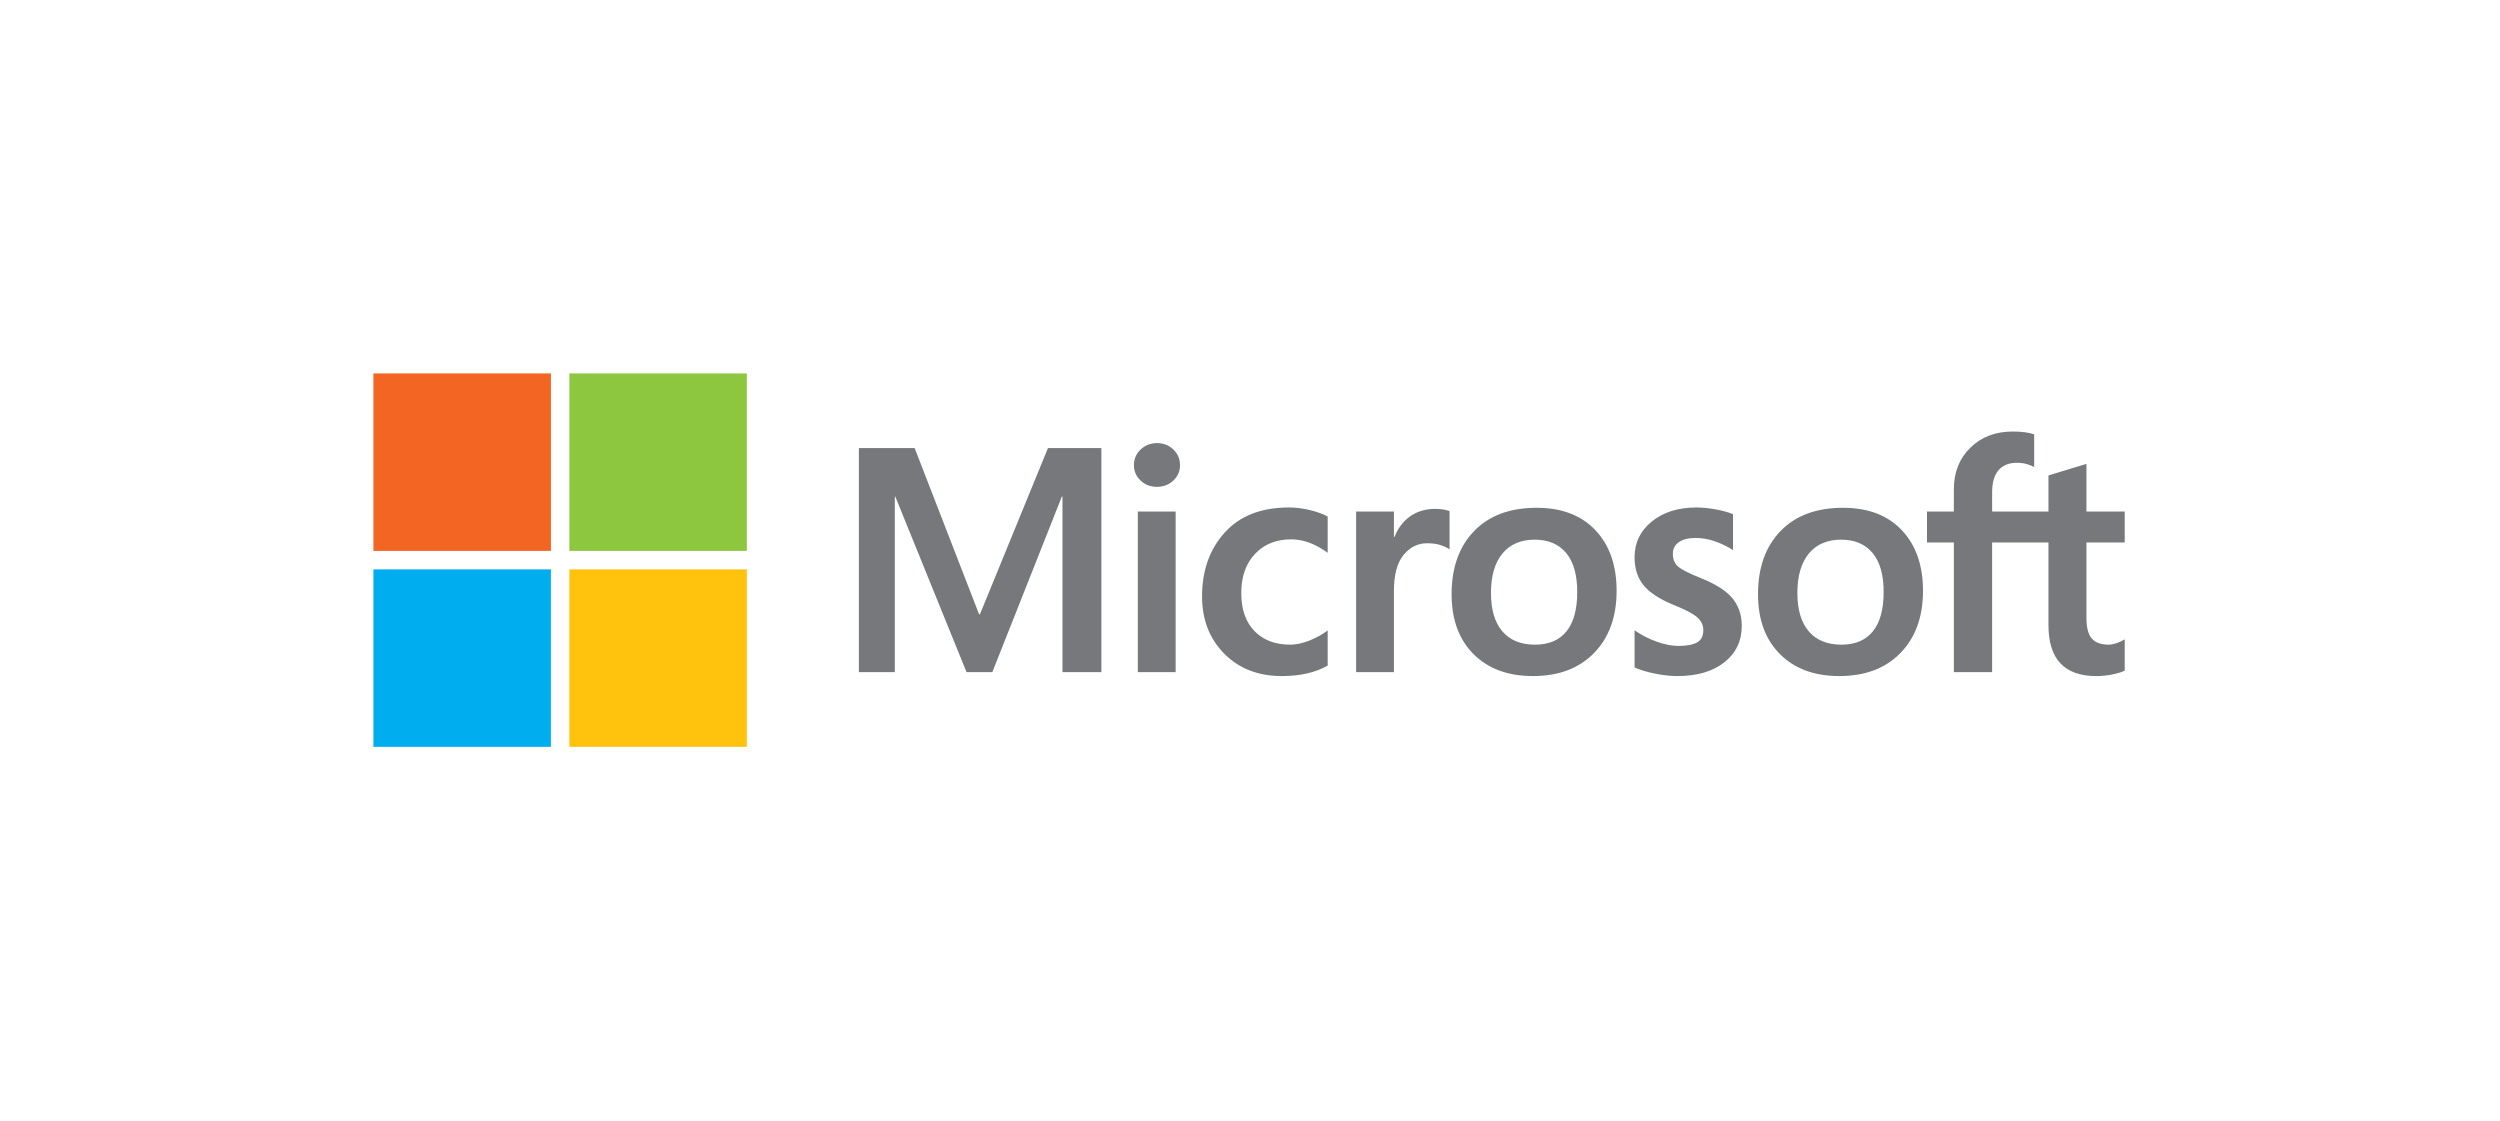
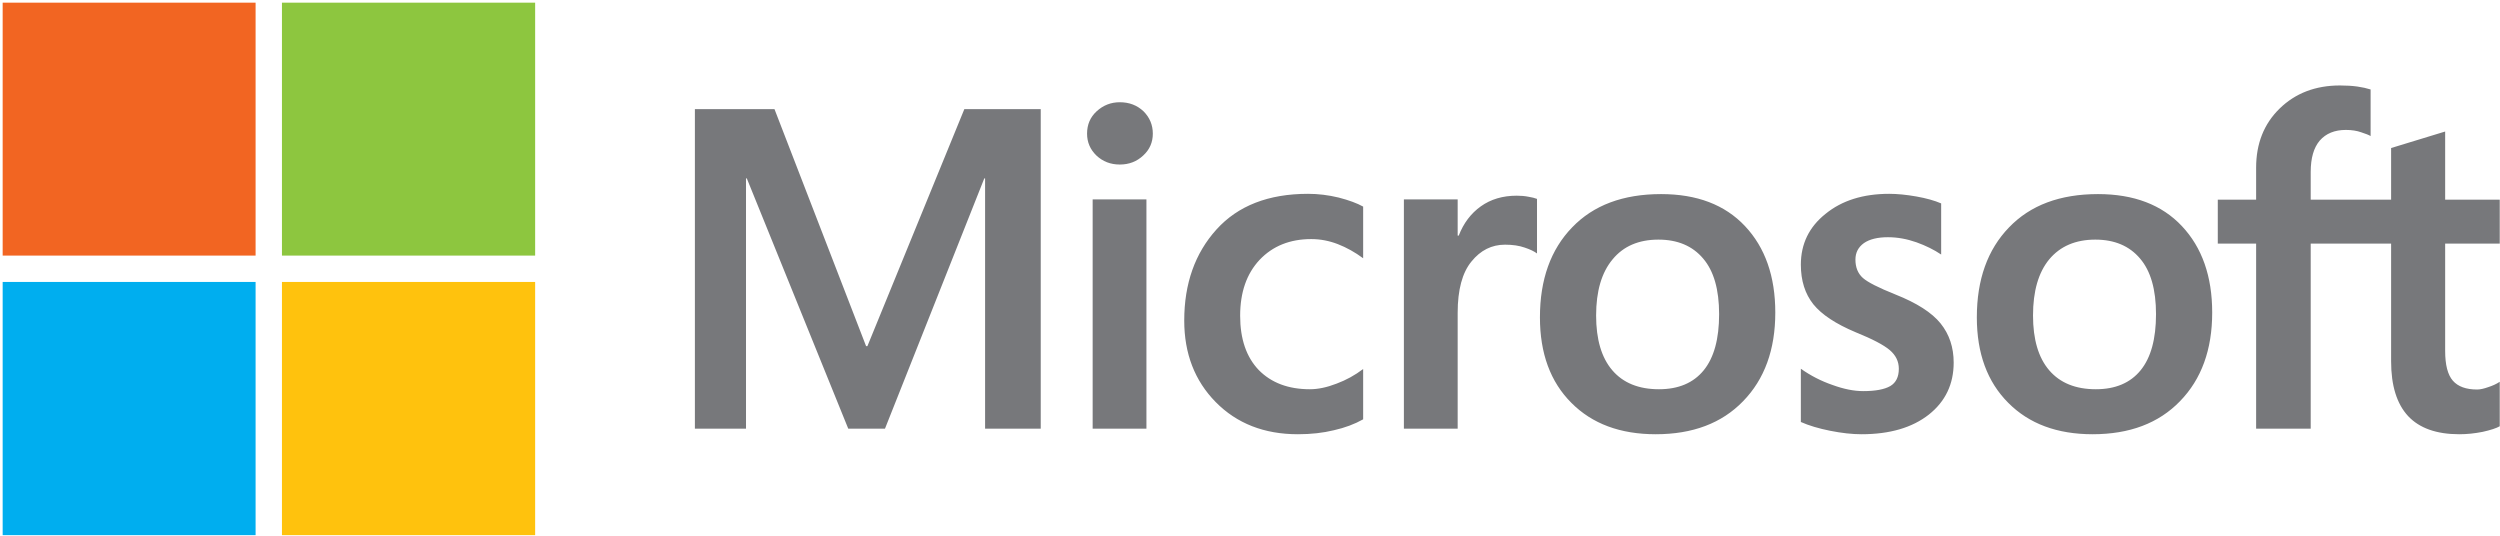
- <svg xmlns="http://www.w3.org/2000/svg" version="1.1" viewBox="0 0 1338.889 600">
-   <g enable-background="new">
-     <g id="Layer-1" data-name="MS-symbol">
-       <clipPath id="cp0">
-         <path transform="matrix(2.777778,0,0,-2.777778,0,600)" d="M 0 216 L 482 216 L 482 0 L 0 0 Z " />
-       </clipPath>
-       <g clip-path="url(#cp0)">
-         <path transform="matrix(2.777778,0,0,-2.777778,1097.062,290.5253)" d="M 0 0 L -10.858 0 L -10.858 -25.004 L -18.238 -25.004 L -18.238 0 L -23.42 0 L -23.42 5.965 L -18.238 5.965 L -18.238 10.273 C -18.238 13.527 -17.179 16.193 -15.06 18.271 C -12.941 20.35 -10.225 21.389 -6.911 21.389 C -6.028 21.389 -5.244 21.344 -4.561 21.254 C -3.879 21.163 -3.276 21.027 -2.754 20.847 L -2.754 14.551 C -2.995 14.691 -3.417 14.862 -4.019 15.063 C -4.622 15.263 -5.315 15.364 -6.097 15.364 C -7.625 15.364 -8.799 14.887 -9.623 13.933 C -10.447 12.979 -10.858 11.568 -10.858 9.701 L -10.858 5.965 L 0 5.965 L 0 12.924 L 7.321 15.153 L 7.321 5.965 L 14.702 5.965 L 14.702 0 L 7.321 0 L 7.321 -14.49 C 7.321 -16.399 7.667 -17.744 8.36 -18.527 C 9.053 -19.31 10.142 -19.702 11.629 -19.702 C 12.05 -19.702 12.557 -19.602 13.15 -19.401 C 13.742 -19.2 14.259 -18.96 14.702 -18.678 L 14.702 -24.703 C 14.239 -24.964 13.471 -25.205 12.397 -25.426 C 11.323 -25.647 10.263 -25.757 9.219 -25.757 C 6.146 -25.757 3.841 -24.94 2.305 -23.302 C .768 -21.665 0 -19.2 0 -15.906 Z M -48.407 -9.731 C -48.407 -12.964 -47.674 -15.434 -46.208 -17.142 C -44.742 -18.849 -42.643 -19.702 -39.912 -19.702 C -37.26 -19.702 -35.242 -18.849 -33.857 -17.142 C -32.471 -15.434 -31.778 -12.904 -31.778 -9.55 C -31.778 -6.216 -32.496 -3.701 -33.932 -2.003 C -35.368 -.306 -37.382 .542 -39.972 .542 C -42.643 .542 -44.717 -.346 -46.193 -2.124 C -47.669 -3.901 -48.407 -6.437 -48.407 -9.731 M -55.999 -9.971 C -55.999 -4.85 -54.553 -.794 -51.661 2.199 C -48.769 5.192 -44.752 6.688 -39.611 6.688 C -34.77 6.688 -30.99 5.247 -28.268 2.365 C -25.547 -.518 -24.186 -4.409 -24.186 -9.309 C -24.186 -14.33 -25.633 -18.327 -28.524 -21.299 C -31.416 -24.272 -35.353 -25.757 -40.334 -25.757 C -45.134 -25.757 -48.945 -24.347 -51.766 -21.525 C -54.588 -18.704 -55.999 -14.852 -55.999 -9.971 M -72.416 -2.169 C -72.416 -3.214 -72.085 -4.032 -71.422 -4.625 C -70.76 -5.217 -69.294 -5.965 -67.024 -6.868 C -64.112 -8.034 -62.068 -9.344 -60.893 -10.8 C -59.718 -12.256 -59.131 -14.019 -59.131 -16.087 C -59.131 -18.999 -60.251 -21.339 -62.49 -23.106 C -64.73 -24.874 -67.757 -25.757 -71.573 -25.757 C -72.858 -25.757 -74.279 -25.602 -75.836 -25.29 C -77.392 -24.979 -78.713 -24.583 -79.797 -24.1 L -79.797 -16.931 C -78.471 -17.855 -77.046 -18.587 -75.519 -19.129 C -73.993 -19.672 -72.608 -19.943 -71.362 -19.943 C -69.715 -19.943 -68.5 -19.712 -67.717 -19.25 C -66.933 -18.789 -66.542 -18.015 -66.542 -16.931 C -66.542 -15.926 -66.948 -15.078 -67.762 -14.385 C -68.575 -13.692 -70.117 -12.893 -72.386 -11.99 C -75.077 -10.865 -76.985 -9.6 -78.11 -8.194 C -79.235 -6.788 -79.797 -5.001 -79.797 -2.832 C -79.797 -.04 -78.688 2.254 -76.468 4.052 C -74.25 5.849 -71.372 6.748 -67.837 6.748 C -66.753 6.748 -65.537 6.628 -64.192 6.387 C -62.846 6.145 -61.722 5.834 -60.818 5.453 L -60.818 -1.476 C -61.782 -.833 -62.907 -.282 -64.192 .181 C -65.478 .643 -66.753 .874 -68.018 .874 C -69.404 .874 -70.483 .603 -71.256 .061 C -72.03 -.482 -72.416 -1.225 -72.416 -2.169 M -107.482 -9.731 C -107.482 -12.964 -106.749 -15.434 -105.282 -17.142 C -103.817 -18.849 -101.718 -19.702 -98.987 -19.702 C -96.335 -19.702 -94.317 -18.849 -92.932 -17.142 C -91.546 -15.434 -90.853 -12.904 -90.853 -9.55 C -90.853 -6.216 -91.571 -3.701 -93.007 -2.003 C -94.443 -.306 -96.456 .542 -99.046 .542 C -101.718 .542 -103.791 -.346 -105.268 -2.124 C -106.744 -3.901 -107.482 -6.437 -107.482 -9.731 M -115.074 -9.971 C -115.074 -4.85 -113.628 -.794 -110.736 2.199 C -107.843 5.192 -103.827 6.688 -98.685 6.688 C -93.845 6.688 -90.064 5.247 -87.343 2.365 C -84.622 -.518 -83.261 -4.409 -83.261 -9.309 C -83.261 -14.33 -84.707 -18.327 -87.599 -21.299 C -90.491 -24.272 -94.427 -25.757 -99.408 -25.757 C -104.209 -25.757 -108.019 -24.347 -110.841 -21.525 C -113.663 -18.704 -115.074 -14.852 -115.074 -9.971 M -118.21 6.477 C -117.628 6.477 -117.105 6.436 -116.643 6.356 C -116.181 6.276 -115.79 6.176 -115.468 6.055 L -115.468 -1.325 C -115.85 -1.044 -116.407 -.779 -117.14 -.527 C -117.873 -.276 -118.762 -.151 -119.806 -.151 C -121.594 -.151 -123.105 -.904 -124.34 -2.41 C -125.575 -3.916 -126.193 -6.236 -126.193 -9.369 L -126.193 -25.004 L -133.484 -25.004 L -133.484 5.965 L -126.193 5.965 L -126.193 1.085 L -126.073 1.085 C -125.41 2.772 -124.406 4.092 -123.06 5.046 C -121.714 5.999 -120.098 6.477 -118.21 6.477 M -146.166 -19.702 C -145.082 -19.702 -143.887 -19.452 -142.581 -18.949 C -141.276 -18.447 -140.071 -17.785 -138.966 -16.961 L -138.966 -23.739 C -140.131 -24.402 -141.451 -24.904 -142.928 -25.245 C -144.403 -25.587 -146.026 -25.757 -147.793 -25.757 C -152.352 -25.757 -156.058 -24.317 -158.909 -21.434 C -161.761 -18.553 -163.187 -14.872 -163.187 -10.394 C -163.187 -5.413 -161.731 -1.311 -158.818 1.913 C -155.907 5.137 -151.78 6.748 -146.437 6.748 C -145.071 6.748 -143.691 6.572 -142.294 6.221 C -140.899 5.869 -139.79 5.463 -138.966 5.001 L -138.966 -1.988 C -140.091 -1.165 -141.24 -.527 -142.416 -.075 C -143.59 .376 -144.791 .603 -146.015 .603 C -148.887 .603 -151.207 -.331 -152.974 -2.199 C -154.742 -4.067 -155.626 -6.587 -155.626 -9.761 C -155.626 -12.893 -154.777 -15.334 -153.08 -17.081 C -151.383 -18.829 -149.078 -19.702 -146.166 -19.702 M -168.278 -25.004 L -175.568 -25.004 L -175.568 5.965 L -168.278 5.965 Z M -176.322 14.912 C -176.322 16.117 -175.885 17.126 -175.011 17.94 C -174.137 18.753 -173.098 19.16 -171.893 19.16 C -170.608 19.16 -169.543 18.743 -168.7 17.91 C -167.856 17.076 -167.434 16.077 -167.434 14.912 C -167.434 13.727 -167.866 12.733 -168.73 11.93 C -169.594 11.126 -170.648 10.725 -171.893 10.725 C -173.139 10.725 -174.188 11.131 -175.041 11.944 C -175.895 12.759 -176.322 13.747 -176.322 14.912 M -182.595 18.196 L -182.595 -25.004 L -190.096 -25.004 L -190.096 8.857 L -190.216 8.857 L -203.623 -25.004 L -208.593 -25.004 L -222.331 8.857 L -222.421 8.857 L -222.421 -25.004 L -229.35 -25.004 L -229.35 18.196 L -218.595 18.196 L -206.183 -13.828 L -206.003 -13.828 L -192.898 18.196 Z " fill="#77787b" />
-         <path transform="matrix(2.777778,0,0,-2.777778,0,600)" d="M 106.214 109.786 L 71.996 109.786 L 71.996 144.004 L 106.214 144.004 Z " fill="#f26522" />
-         <path transform="matrix(2.777778,0,0,-2.777778,0,600)" d="M 143.993 109.786 L 109.775 109.786 L 109.775 144.004 L 143.993 144.004 Z " fill="#8dc63f" />
-         <path transform="matrix(2.777778,0,0,-2.777778,0,600)" d="M 106.214 72.007 L 71.996 72.007 L 71.996 106.225 L 106.214 106.225 Z " fill="#00aeef" />
-         <path transform="matrix(2.777778,0,0,-2.777778,0,600)" d="M 143.993 72.007 L 109.775 72.007 L 109.775 106.225 L 143.993 106.225 Z " fill="#ffc20d" />
+ <svg xmlns="http://www.w3.org/2000/svg" version="1.2" viewBox="0 0 939 201">
+   <defs>
+     <clipPath clipPathUnits="userSpaceOnUse" id="cp1">
+       <path d="m-199-199h1338.89v600h-1338.89z" />
+     </clipPath>
+   </defs>
+   <style>
+ 		.s0 { fill: #77787b } 
+ 		.s1 { fill: #f26522 } 
+ 		.s2 { fill: #8dc63f } 
+ 		.s3 { fill: #00aeef } 
+ 		.s4 { fill: #ffc20d } 
+ 	</style>
+   <g>
+     <g id="Layer-1">
+       <g id="Clip-Path" clip-path="url(#cp1)">
+         <g>
+           <path fill-rule="evenodd" class="s0" d="m898.1 91.5h-30.2v69.5h-20.5v-69.5h-14.4v-16.5h14.4v-12q0-13.6 8.8-22.2 8.9-8.7 22.7-8.7 3.6 0 6.5 0.4 2.8 0.4 5 1.1v17.5q-1-0.6-3.5-1.4-2.5-0.9-5.8-0.9-6.3 0-9.8 4-3.4 4-3.4 11.8v10.4h30.2v-19.4l20.3-6.2v25.6h20.5v16.5h-20.5v40.3q0 7.9 2.9 11.2 2.9 3.3 9.1 3.3 1.7 0 4.2-0.9 2.5-0.8 4.3-2v16.7q-1.9 1.1-6.4 2.1-4.5 0.9-8.8 0.9-12.8 0-19.2-6.8-6.4-6.9-6.4-20.6zm-155.6 27.7q0-21.3 12.1-33.8 12-12.5 33.4-12.5 20.2 0 31.5 12 11.4 12.1 11.4 32.5 0 20.9-12.1 33.3-12 12.4-32.8 12.4-20 0-31.7-11.8-11.8-11.8-11.8-32.1zm21.1-0.7q0 13.5 6.1 20.6 6.1 7.1 17.5 7.1 11 0 16.8-7.1 5.8-7.1 5.8-21.1 0-13.9-6-20.9-6-7.1-16.8-7.1-11.1 0-17.3 7.4-6.1 7.4-6.1 21.1zm-66.7-21q0 4.4 2.8 6.9 2.7 2.4 12.2 6.2 12.1 4.8 17 10.9 4.9 6.1 4.9 14.7 0 12.1-9.3 19.5-9.4 7.4-25.3 7.4-5.3 0-11.8-1.3-6.5-1.3-11-3.3v-20q5.5 3.9 11.9 6.1 6.3 2.3 11.5 2.3 6.9 0 10.2-1.9 3.2-1.9 3.2-6.5 0-4.1-3.4-7-3.4-2.9-12.8-6.7-11.2-4.7-15.9-10.5-4.7-5.9-4.7-14.9 0-11.7 9.3-19.1 9.2-7.5 23.9-7.5 4.5 0 10.2 1 5.6 1 9.3 2.6v19.2q-4-2.7-9.3-4.6-5.4-1.9-10.7-1.9-5.8 0-9 2.2-3.2 2.3-3.2 6.2zm-118.5 21.7q0-21.3 12.1-33.8 12-12.5 33.4-12.5 20.2 0 31.5 12 11.4 12.1 11.4 32.5 0 20.9-12.1 33.3-12 12.4-32.8 12.4-20 0-31.7-11.8-11.8-11.8-11.8-32.1zm21.1-0.7q0 13.5 6.1 20.6 6.1 7.1 17.5 7.1 11 0 16.8-7.1 5.8-7.1 5.8-21.1 0-13.9-6-20.9-6-7.1-16.8-7.1-11.1 0-17.2 7.4-6.2 7.4-6.2 21.1zm-29.8-45q2.4 0 4.4 0.4 1.9 0.3 3.2 0.8v20.5q-1.6-1.2-4.6-2.2-3.1-1.1-7.4-1.1-7.5 0-12.6 6.3-5.2 6.3-5.2 19.3v43.5h-20.2v-86.1h20.2v13.6h0.4q2.7-7 8.3-11 5.6-4 13.5-4zm-77.7 72.7q4.6 0 10-2.1 5.4-2 10-5.5v18.9q-4.8 2.7-11 4.1-6.1 1.5-13.5 1.5-19 0-30.9-12.1-11.8-12-11.8-30.6 0-20.8 12.1-34.2 12.1-13.4 34.4-13.4 5.7 0 11.5 1.4 5.8 1.5 9.2 3.4v19.4q-4.6-3.4-9.5-5.3-4.9-1.9-10-1.9-12 0-19.4 7.8-7.3 7.8-7.3 21 0 13.1 7 20.4 7.1 7.2 19.2 7.2zm-61.4 14.8h-20.2v-86.1h20.2zm-22.3-110.8q0-5.1 3.6-8.4 3.7-3.4 8.7-3.4 5.3 0 8.9 3.4 3.5 3.5 3.5 8.4 0 4.9-3.6 8.2-3.6 3.4-8.8 3.4-5.2 0-8.8-3.4-3.5-3.4-3.5-8.2zm-17.4-9.2v120h-20.9v-94h-0.3l-37.3 94h-13.8l-38.1-94h-0.3v94h-19.2v-120h29.9l34.4 89h0.5l36.4-89z" />
+           <path class="s1" d="m96 96h-95v-95h95z" />
+           <path class="s2" d="m201 96h-95.1v-95h95.1z" />
+           <path class="s3" d="m96 201h-95v-95.1h95z" />
+           <path class="s4" d="m201 201h-95.1v-95.1h95.1z" />
+         </g>
      </g>
    </g>
  </g>
</svg>
